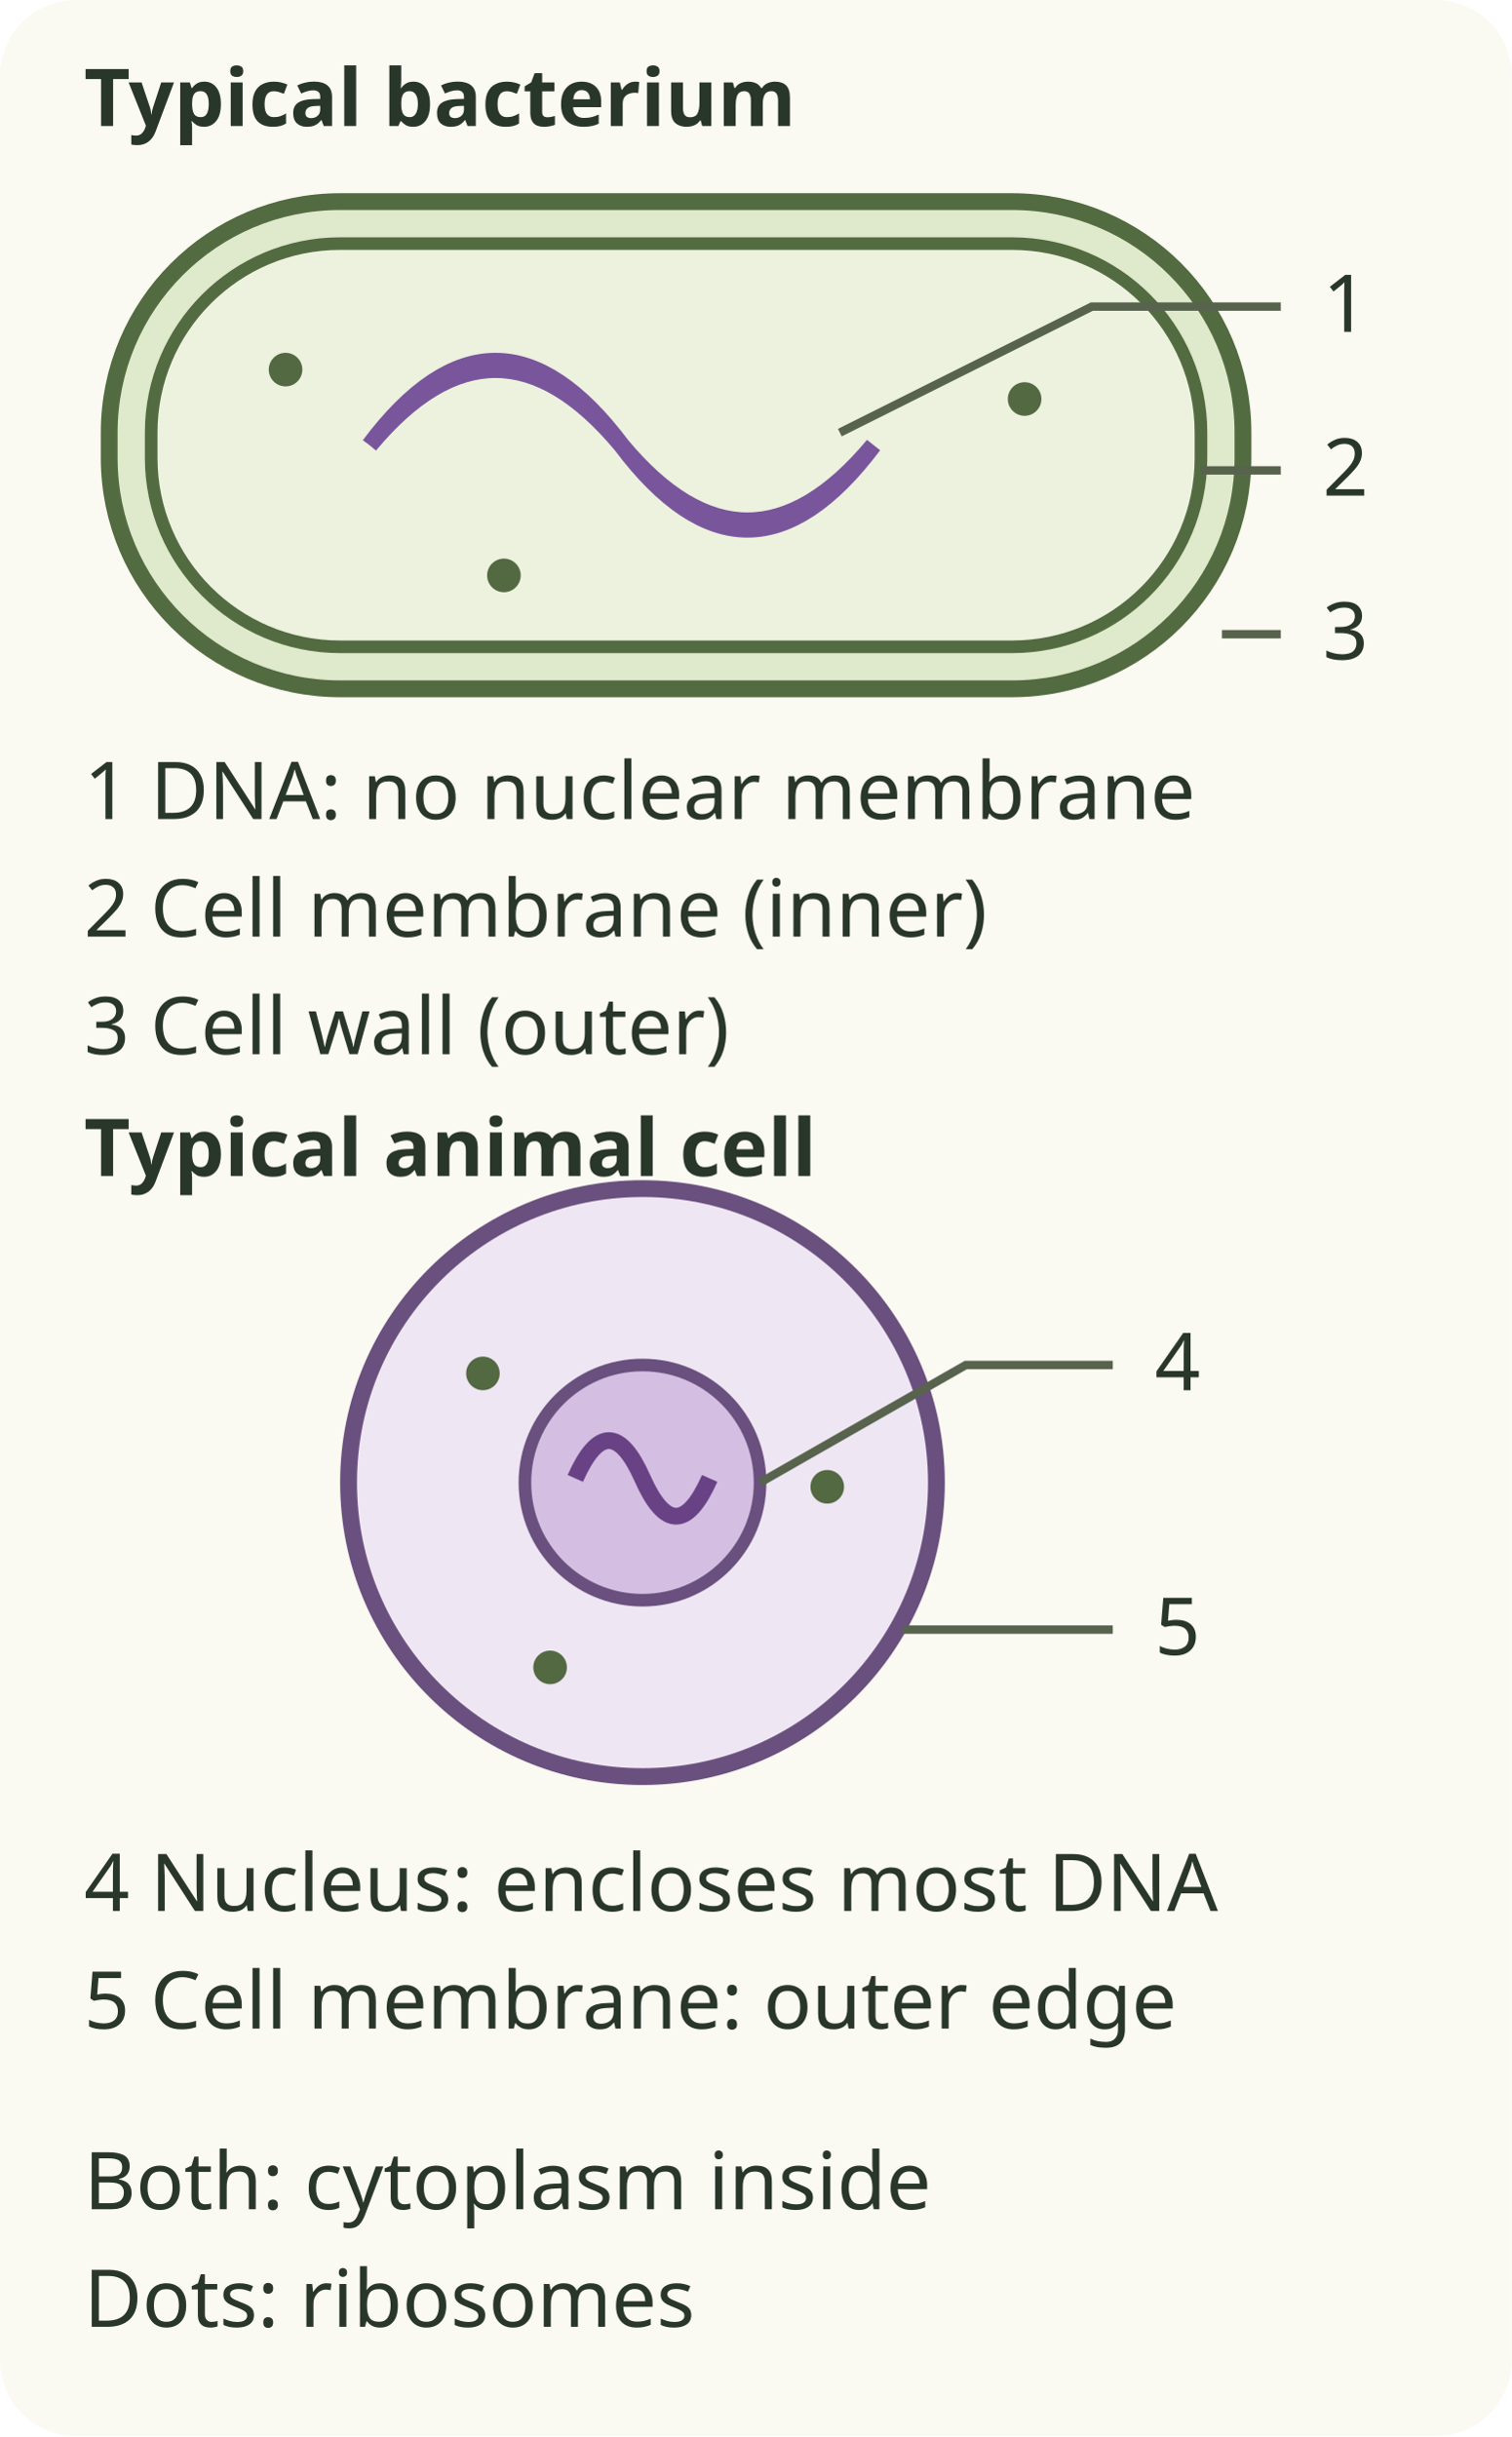
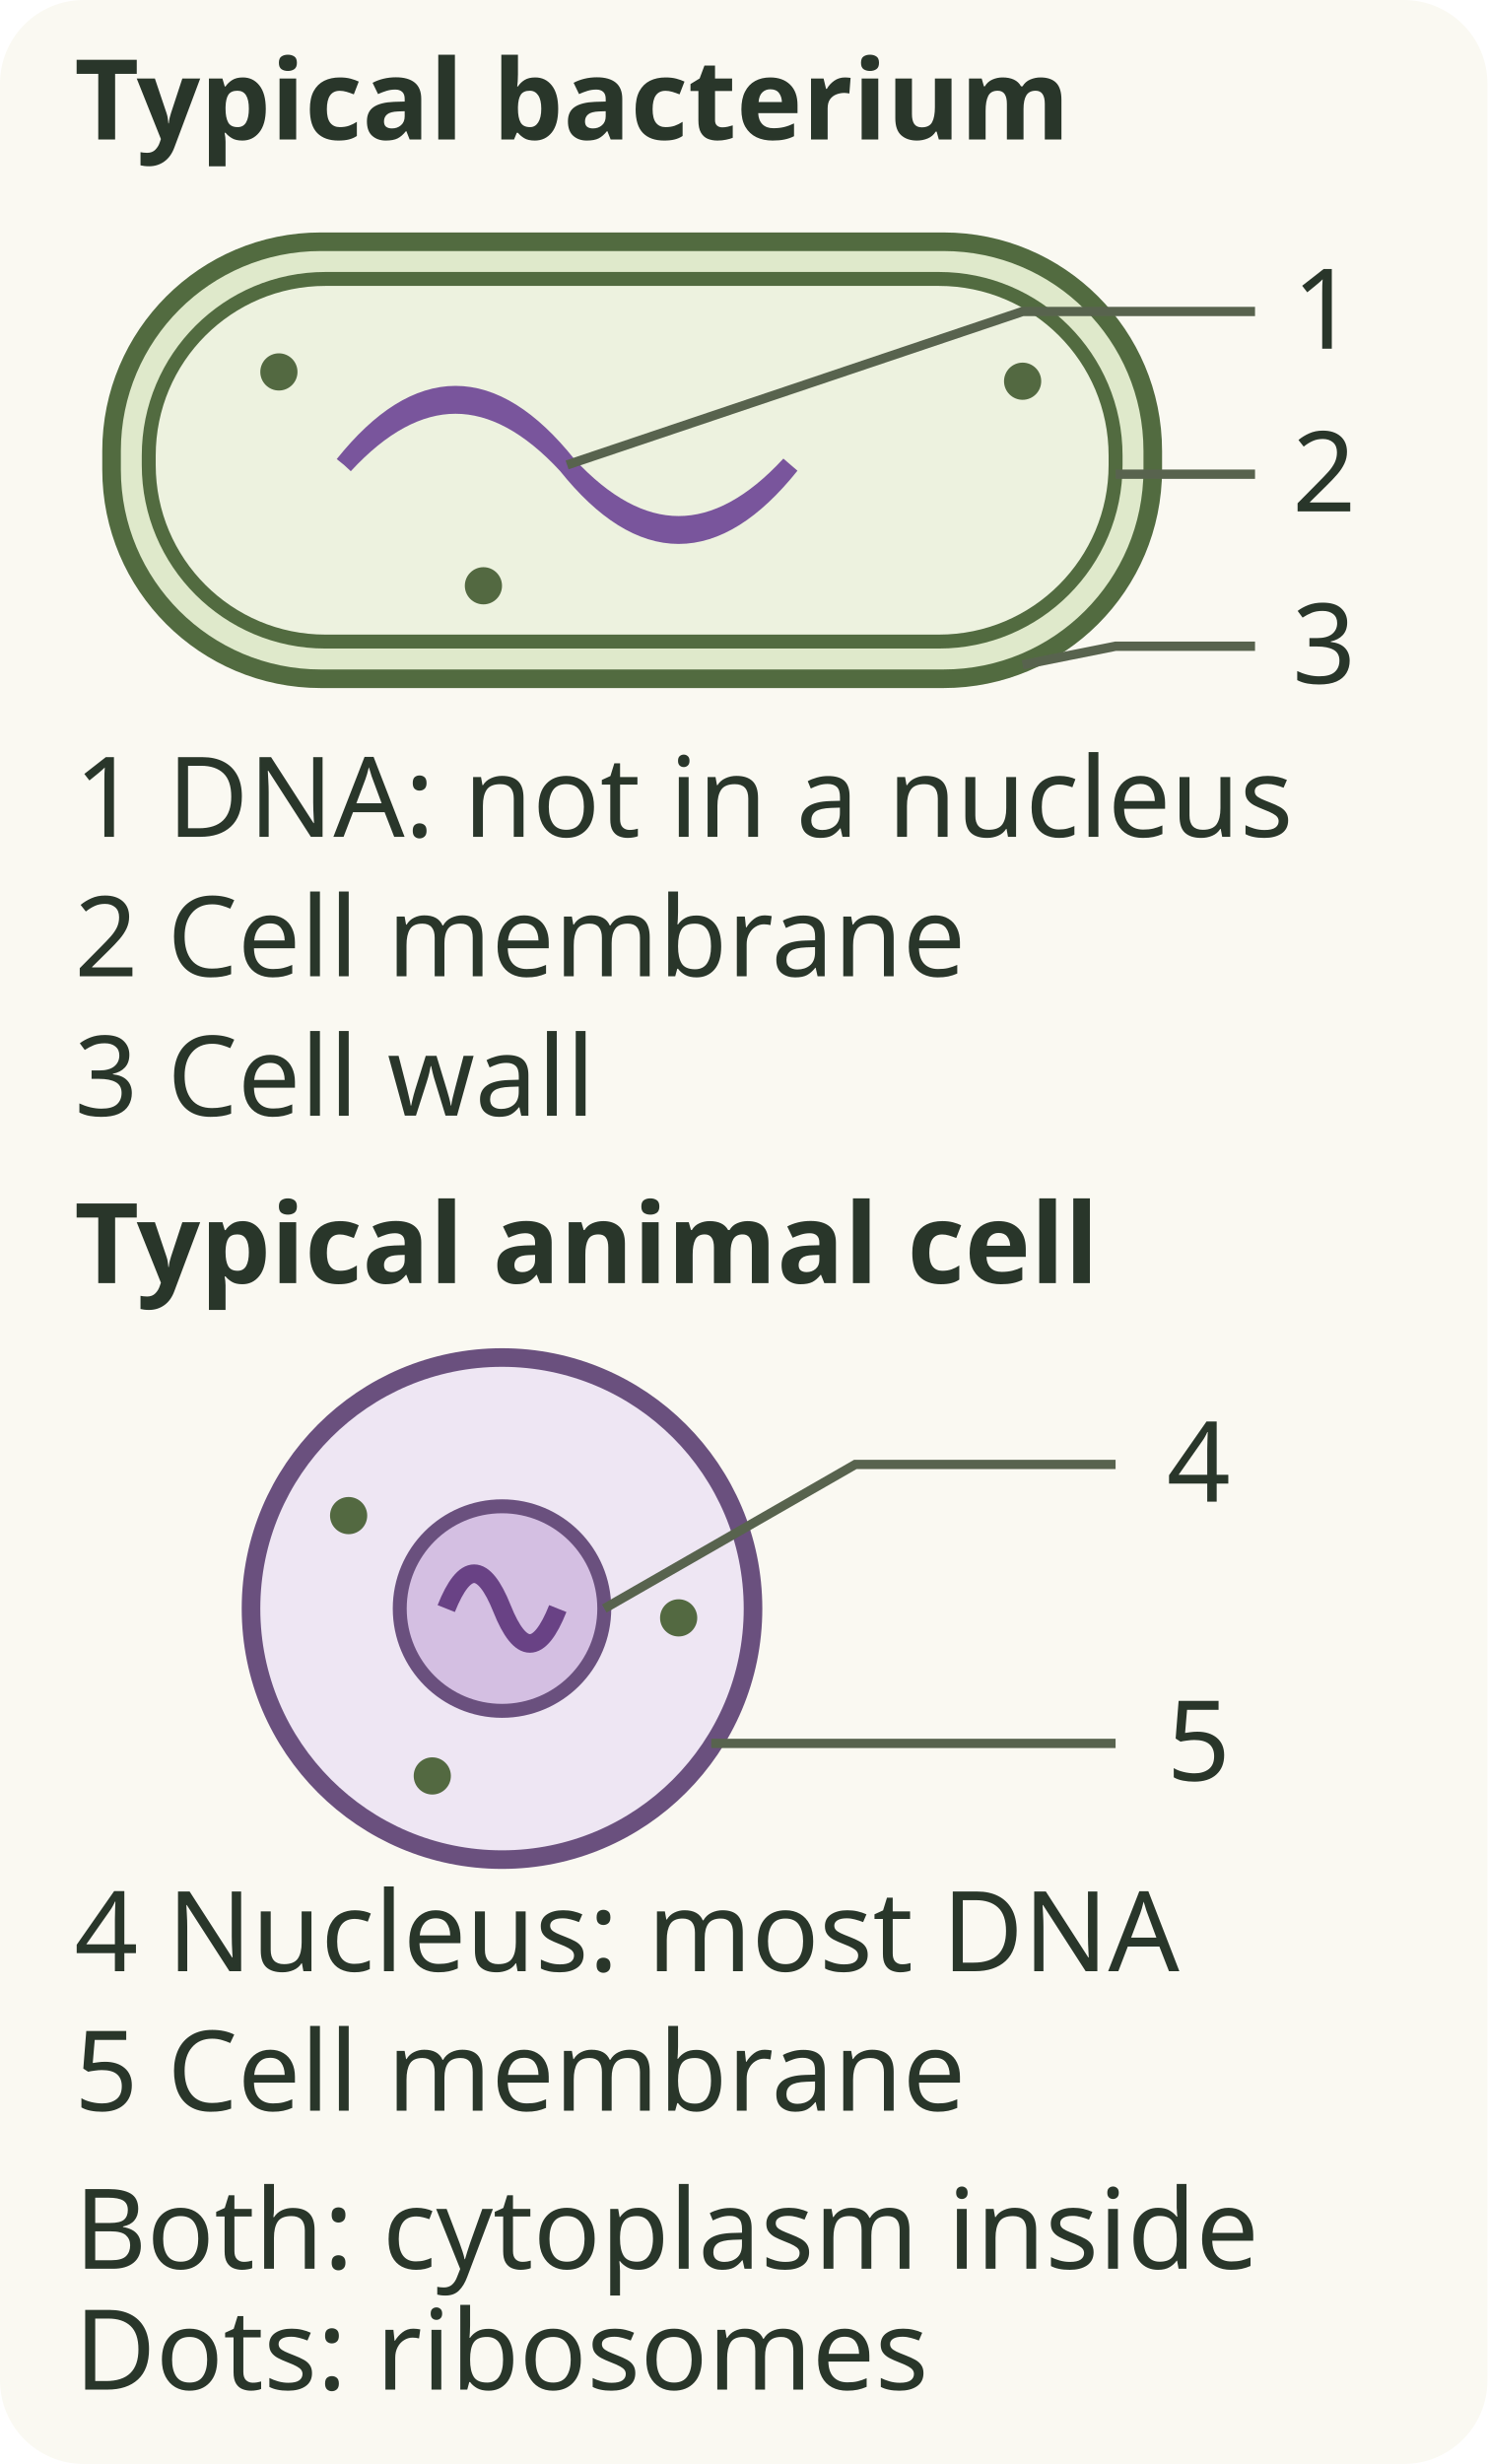
- <svg xmlns="http://www.w3.org/2000/svg" viewBox="0 0 360 580" role="img" aria-labelledby="title desc">
-   <rect width="360" height="580" rx="18" fill="#faf9f2" />
-   <rect x="26" y="48" width="270" height="116" rx="55" fill="#dfe9cb" stroke="#526b40" stroke-width="4" />
-   <rect x="36" y="58" width="250" height="96" rx="45" fill="#edf2df" stroke="#526b40" stroke-width="3" />
-   <path d="M88 106q30-40 60 0t60 0q-30 36-60 0t-60 0" fill="none" stroke="#79559c" stroke-width="4" />
-   <circle cx="153" cy="353" r="70" fill="#eee6f3" stroke="#6a507e" stroke-width="4" />
-   <circle cx="153" cy="353" r="28" fill="#d4bfe2" stroke="#6a507e" stroke-width="3" />
-   <path d="M137 352q8-18 16 0t16 0" fill="none" stroke="#694285" stroke-width="4" />
+ <svg xmlns="http://www.w3.org/2000/svg" viewBox="0 0 320 530" role="img" aria-labelledby="title desc">
+   <rect width="320" height="530" rx="18" fill="#faf9f2" />
+   <rect x="24" y="52" width="224" height="94" rx="45" fill="#dfe9cb" stroke="#526b40" stroke-width="4" />
+   <rect x="32" y="60" width="208" height="78" rx="38" fill="#edf2df" stroke="#526b40" stroke-width="3" />
+   <path d="M74 100q24-30 48 0t48 0q-24 26-48 0t-48 0" fill="none" stroke="#79559c" stroke-width="4" />
+   <circle cx="108" cy="346" r="54" fill="#eee6f3" stroke="#6a507e" stroke-width="4" />
+   <circle cx="108" cy="346" r="22" fill="#d4bfe2" stroke="#6a507e" stroke-width="3" />
+   <path d="M96 346q6-15 12 0t12 0" fill="none" stroke="#694285" stroke-width="4" />
  <g fill="#536941">
-     <circle cx="68" cy="88" r="4" />
-     <circle cx="120" cy="137" r="4" />
-     <circle cx="244" cy="95" r="4" />
-     <circle cx="115" cy="327" r="4" />
-     <circle cx="197" cy="354" r="4" />
-     <circle cx="131" cy="397" r="4" />
+     <circle cx="60" cy="80" r="4" />
+     <circle cx="104" cy="126" r="4" />
+     <circle cx="220" cy="82" r="4" />
+     <circle cx="75" cy="326" r="4" />
+     <circle cx="146" cy="348" r="4" />
+     <circle cx="93" cy="382" r="4" />
  </g>
  <g stroke="#58634e" stroke-width="2" fill="none">
-     <path d="M305 73H260L200 103" />
-     <path d="M305 112H286" />
-     <path d="M305 151H291" />
-     <path d="M265 325H230L181 353" />
-     <path d="M265 388H215" />
+     <path d="M270 67H220L122 100" />
+     <path d="M270 102H240" />
+     <path d="M270 139H240L220 143" />
+     <path d="M240 315H184L130 346" />
+     <path d="M240 375H179L153 375" />
  </g>
-   <g font-family="system-ui,sans-serif" fill="#29362a" font-size="19">
-     <text x="20" y="30" font-weight="700">Typical bacterium</text>
-     <text x="315" y="79">1</text>
-     <text x="315" y="118">2</text>
-     <text x="315" y="157">3</text>
-     <text x="20" y="195">1 DNA: no nuclear membrane</text>
-     <text x="20" y="223">2 Cell membrane (inner)</text>
-     <text x="20" y="251">3 Cell wall (outer)</text>
-     <text x="20" y="280" font-weight="700">Typical animal cell</text>
-     <text x="275" y="331">4</text>
-     <text x="275" y="394">5</text>
-     <text x="20" y="455">4 Nucleus: encloses most DNA</text>
-     <text x="20" y="483">5 Cell membrane: outer edge</text>
-     <text x="20" y="526">Both: cytoplasm inside</text>
-     <text x="20" y="554">Dots: ribosomes</text>
+   <g font-family="system-ui,sans-serif" fill="#29362a" font-size="24">
+     <text x="16" y="30" font-weight="700">Typical bacterium</text>
+     <text x="278" y="75">1</text>
+     <text x="278" y="110">2</text>
+     <text x="278" y="147">3</text>
+     <text x="16" y="180">1 DNA: not in a nucleus</text>
+     <text x="16" y="210">2 Cell membrane</text>
+     <text x="16" y="240">3 Cell wall</text>
+     <text x="16" y="276" font-weight="700">Typical animal cell</text>
+     <text x="251" y="323">4</text>
+     <text x="251" y="383">5</text>
+     <text x="16" y="424">4 Nucleus: most DNA</text>
+     <text x="16" y="454">5 Cell membrane</text>
+     <text x="16" y="488">Both: cytoplasm inside</text>
+     <text x="16" y="514">Dots: ribosomes</text>
  </g>
</svg>
